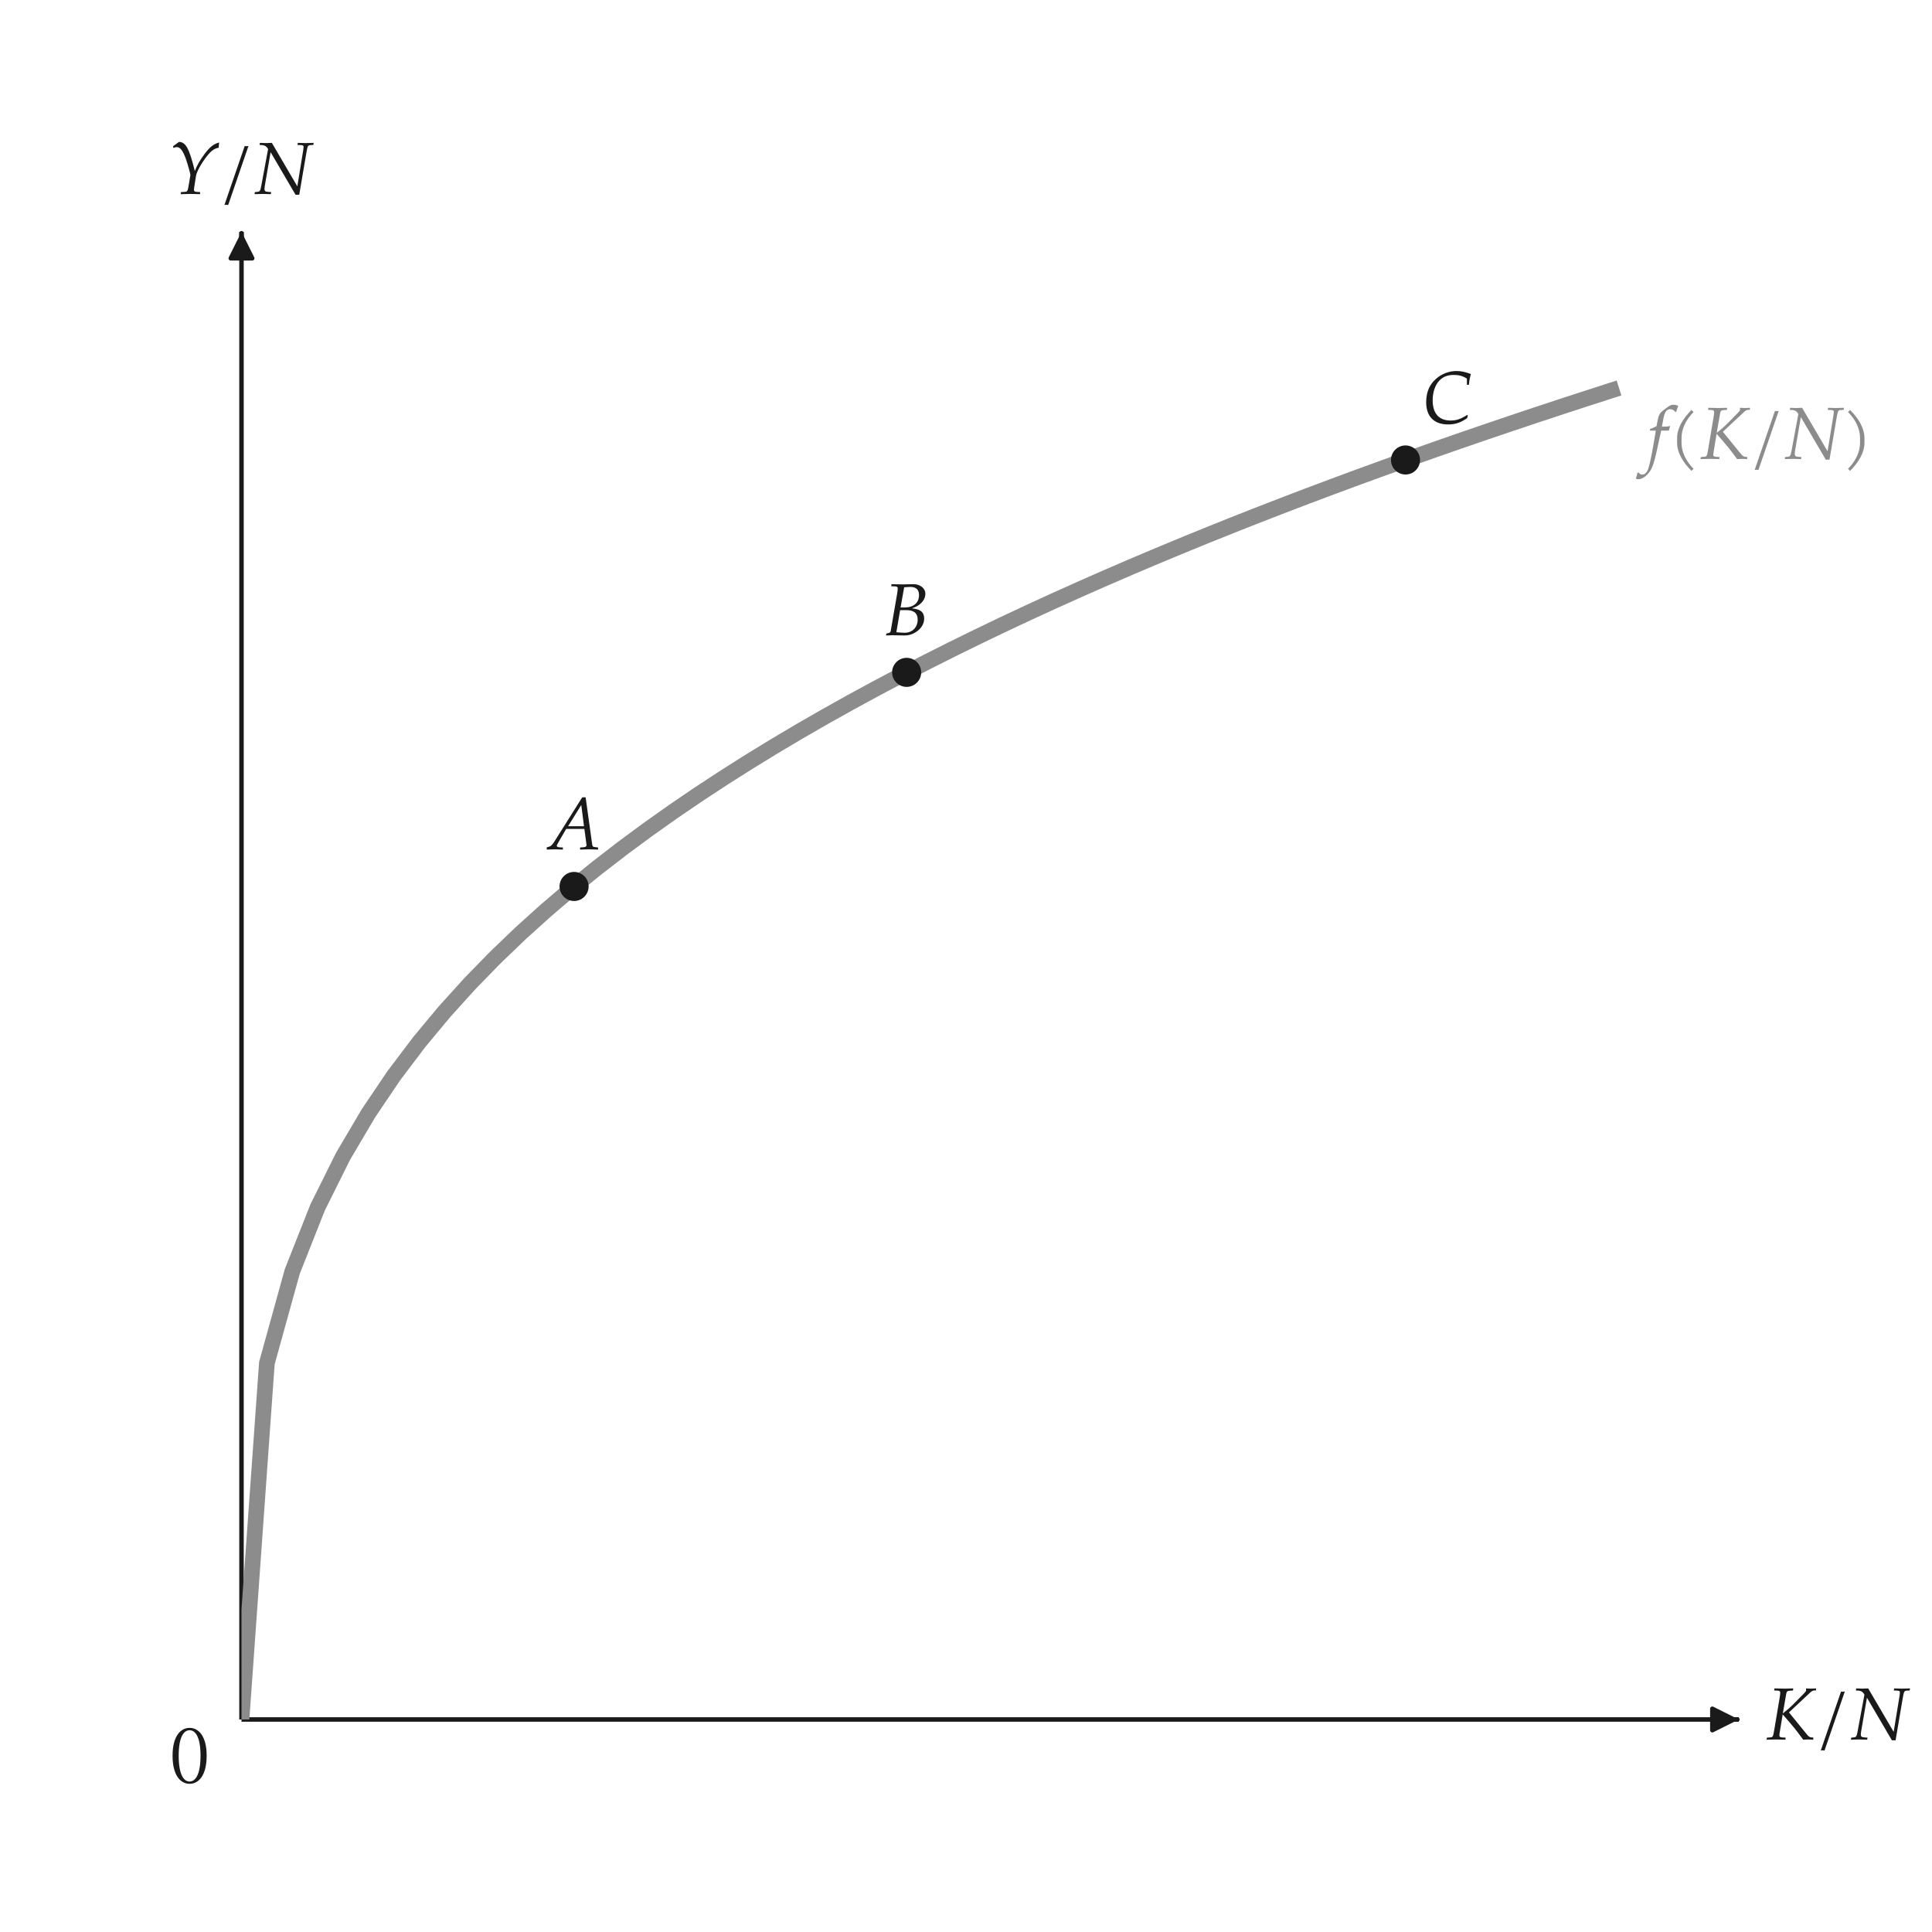
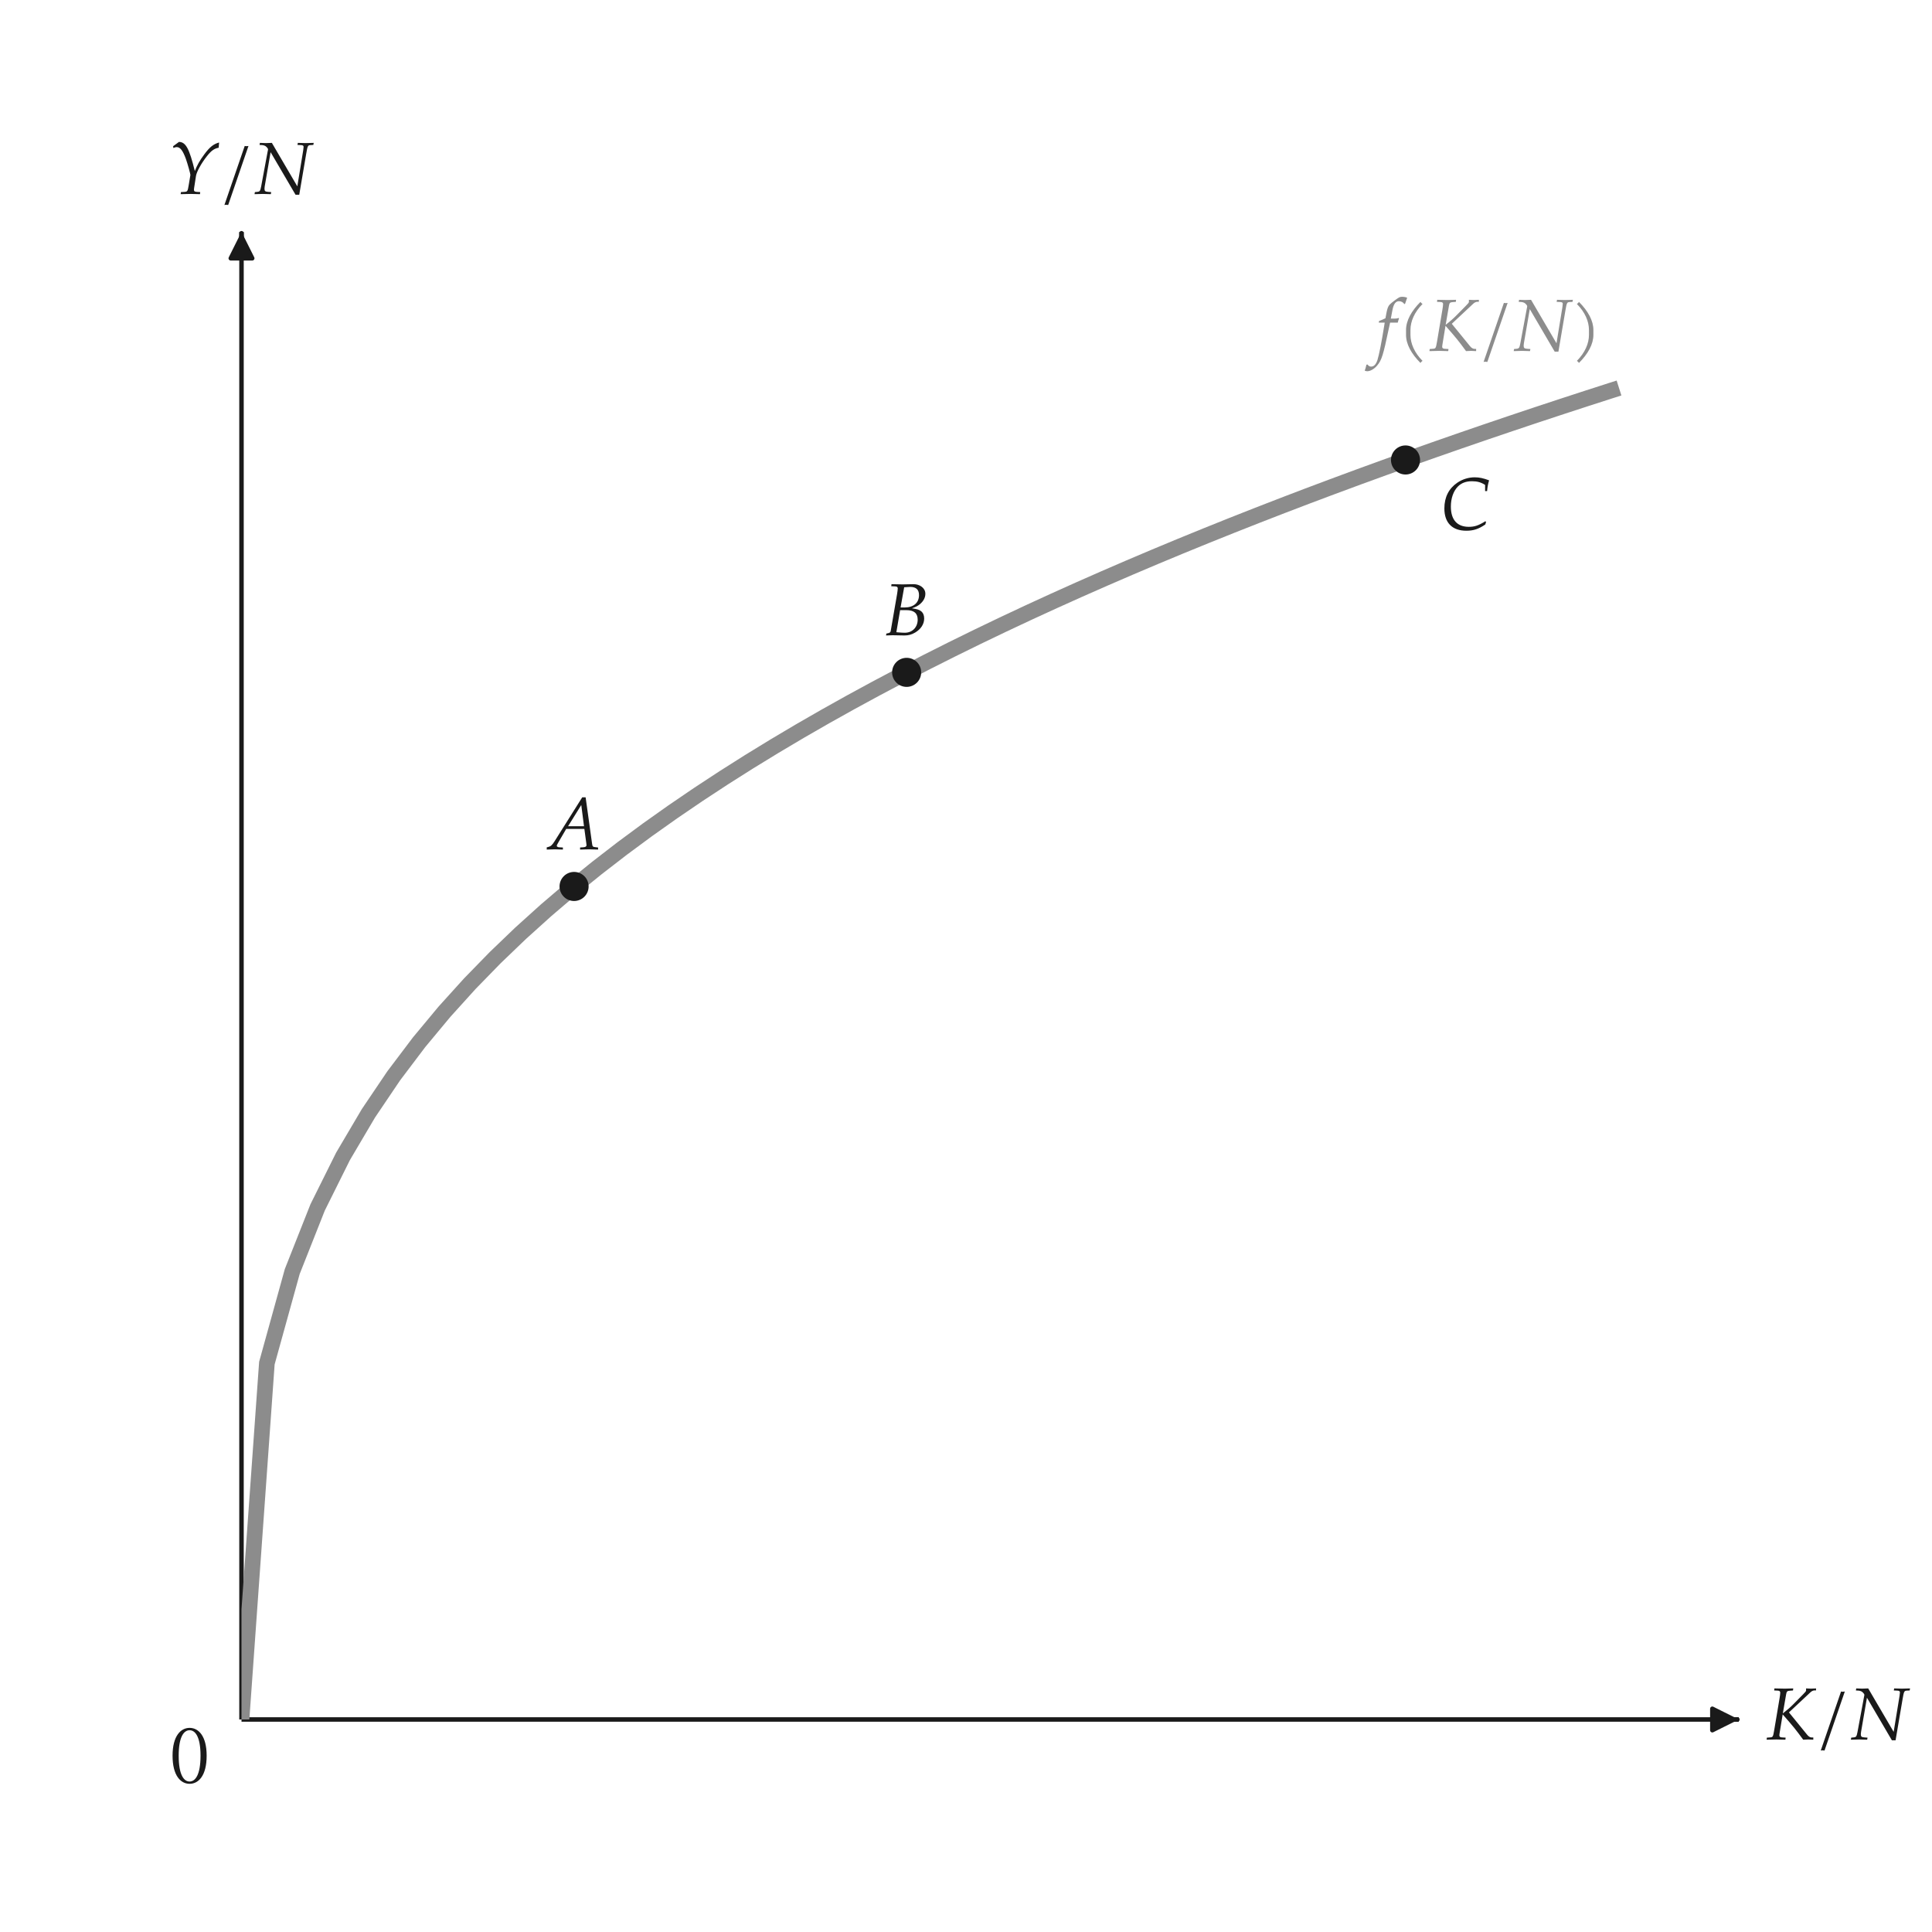
<svg xmlns="http://www.w3.org/2000/svg" xmlns:xlink="http://www.w3.org/1999/xlink" width="432pt" height="432pt" viewBox="0 0 432 432" version="1.1">
  <defs>
    <style type="text/css">*{stroke-linejoin: round; stroke-linecap: butt}</style>
  </defs>
  <g id="figure_1">
    <g id="patch_1">
      <path d="M 0 432  L 432 432  L 432 0  L 0 0  z " style="fill: #ffffff" />
    </g>
    <g id="axes_1">
      <g id="axes.x">
        <path d="M 54 384.48  L 388.8 384.48  " style="fill: none; stroke: #1a1a1a; stroke-linejoin: miter" />
      </g>
      <g id="patch_2">
        <path d="M 388.465 384.48  Q 388.633 384.48 387.682 384.48  " style="fill: none; stroke: #1a1a1a; stroke-linecap: round" />
        <path d="M 382.882 382.08  L 387.682 384.48  L 382.882 386.88  z " style="fill: #1a1a1a; stroke: #1a1a1a; stroke-linecap: round" />
      </g>
      <g id="axes.y">
        <path d="M 54 384.48  L 54 51.84  " style="fill: none; stroke: #1a1a1a; stroke-linejoin: miter" />
      </g>
      <g id="patch_3">
        <path d="M 54 52.173  Q 54 52.006 54 52.958  " style="fill: none; stroke: #1a1a1a; stroke-linecap: round" />
        <path d="M 51.6 57.758  L 54 52.958  L 56.4 57.758  z " style="fill: #1a1a1a; stroke: #1a1a1a; stroke-linecap: round" />
      </g>
      <g id="axes.y.label">
        <path d="M 48.992 31.864  C 47.788 32.178 46.897 32.855 45.676 34.521  C 44.653 35.891 44.026 37.029 43.564 38.25  C 42.326 33.201 41.534 31.749 40.016 31.733  L 38.713 32.69  L 38.762 33.086  C 39.142 32.937 39.323 32.888 39.505 32.888  C 40.28 32.888 40.874 33.647 41.551 35.495  C 41.947 36.6 42.574 38.861 42.574 39.124  L 42.211 41.303  C 41.963 42.804 41.914 42.853 41.254 42.903  L 40.462 42.953  L 40.396 43.414  L 42.689 43.365  L 44.719 43.414  L 44.768 42.953  L 43.96 42.903  C 43.514 42.87 43.366 42.755 43.366 42.425  C 43.366 42.325 43.382 42.16 43.399 42.078  L 43.828 39.306  C 43.976 38.398 45.049 36.452 46.27 34.917  C 47.227 33.696 47.92 33.201 48.893 33.036  z M 55.559 32.64  C 55.411 32.673 55.279 32.69 55.13 32.69  C 54.998 32.69 54.85 32.673 54.718 32.64  L 50.18 45.84  C 50.312 45.807 50.461 45.791 50.593 45.791  C 50.741 45.791 50.873 45.807 51.022 45.84  z M 70.145 31.947  C 69.535 31.98 68.941 31.997 68.33 31.997  C 67.753 31.997 67.175 31.98 66.598 31.947  L 66.515 32.409  L 67.291 32.442  C 67.72 32.459 67.885 32.574 67.885 32.838  C 67.885 32.953 67.835 33.383 67.802 33.597  L 66.482 41.666  L 60.79 31.947  C 60.344 31.98 59.899 31.997 59.453 31.997  C 59.008 31.997 58.562 31.98 58.117 31.947  L 58.034 32.409  L 58.612 32.442  C 58.892 32.459 59.255 32.574 59.437 32.722  C 59.684 32.92 59.932 33.234 59.932 33.366  C 59.932 33.481 59.882 33.762 59.849 33.861  L 58.397 41.682  C 58.199 42.705 58.1 42.853 57.506 42.903  L 56.995 42.953  L 56.912 43.414  L 58.744 43.365  C 59.354 43.365 59.965 43.382 60.559 43.414  L 60.641 42.953  L 59.948 42.903  C 59.288 42.853 59.14 42.721 59.14 42.177  C 59.14 42.045 59.156 41.864 59.189 41.682  L 60.509 34.026  L 66.086 43.547  L 66.911 43.547  L 68.462 34.422  C 68.776 32.557 68.842 32.475 69.452 32.442  L 70.063 32.409  z " style="fill: #1a1a1a" />
      </g>
      <g id="axes.x.label">
        <path d="M 406.07 377.979  L 406.07 377.534  C 405.69 377.567 405.327 377.583 404.947 377.583  C 404.568 377.583 404.205 377.567 403.842 377.534  L 403.842 378.012  C 403.842 378.144 403.677 378.358 403.215 378.82  L 401.103 380.966  C 400.377 381.708 399.7 382.302 398.644 383.127  L 399.387 378.837  C 399.502 378.21 399.618 378.094 400.228 378.045  L 400.921 377.995  L 400.971 377.534  L 399.09 377.583  L 396.764 377.534  L 396.714 377.995  L 397.49 378.029  C 397.885 378.045 398.067 378.177 398.067 378.474  C 398.067 378.705 398.017 379.183 397.918 379.728  L 396.714 386.889  C 396.45 388.407 396.417 388.44 395.757 388.49  L 395.08 388.539  L 395.014 389.001  L 397.192 388.952  L 399.222 389.001  L 399.272 388.539  L 398.463 388.49  C 398.017 388.457 397.869 388.341 397.869 388.011  C 397.869 387.912 397.885 387.731 397.902 387.664  L 398.611 383.341  C 401.087 386.163 401.466 386.642 403.199 389.001  C 403.578 388.968 403.957 388.952 404.337 388.952  C 404.716 388.952 405.096 388.968 405.459 389.001  L 405.459 388.506  L 405.129 388.506  C 404.75 388.506 404.42 388.308 404.073 387.879  L 400.014 382.896  L 404.832 378.392  C 405.096 378.144 405.442 377.979 405.723 377.979  z M 412.505 378.226  C 412.356 378.26 412.224 378.276 412.075 378.276  C 411.943 378.276 411.795 378.26 411.663 378.226  L 407.125 391.426  C 407.257 391.394 407.406 391.377 407.538 391.377  C 407.687 391.377 407.818 391.394 407.967 391.426  z M 427.091 377.534  C 426.48 377.567 425.886 377.583 425.276 377.583  C 424.698 377.583 424.12 377.567 423.543 377.534  L 423.461 377.995  L 424.236 378.029  C 424.665 378.045 424.83 378.161 424.83 378.425  C 424.83 378.54 424.781 378.969 424.748 379.183  L 423.428 387.252  L 417.735 377.534  C 417.289 377.567 416.844 377.583 416.399 377.583  C 415.953 377.583 415.507 377.567 415.062 377.534  L 414.979 377.995  L 415.557 378.029  C 415.837 378.045 416.2 378.161 416.382 378.309  C 416.63 378.507 416.877 378.82 416.877 378.952  C 416.877 379.068 416.827 379.349 416.795 379.447  L 415.342 387.269  C 415.144 388.291 415.046 388.44 414.452 388.49  L 413.94 388.539  L 413.858 389.001  L 415.689 388.952  C 416.3 388.952 416.91 388.968 417.504 389.001  L 417.587 388.539  L 416.894 388.49  C 416.233 388.44 416.085 388.308 416.085 387.764  C 416.085 387.632 416.101 387.45 416.135 387.269  L 417.454 379.613  L 423.031 389.133  L 423.856 389.133  L 425.408 380.009  C 425.721 378.144 425.787 378.062 426.397 378.029  L 427.008 377.995  z " style="fill: #1a1a1a" />
      </g>
      <g id="axes.origin.label">
        <path d="M 42.397 398.864  C 44.377 398.864 46.208 397.065 46.208 392.577  C 46.208 388.155 44.377 386.357 42.397 386.357  C 40.416 386.357 38.585 388.155 38.585 392.577  C 38.585 397.065 40.416 398.864 42.397 398.864  z M 42.397 398.352  C 41.159 398.352 39.955 396.966 39.955 392.577  C 39.955 388.254 41.159 386.885 42.397 386.885  C 43.617 386.885 44.839 388.254 44.839 392.577  C 44.839 396.966 43.617 398.352 42.397 398.352  z " style="fill: #1a1a1a" />
      </g>
      <g id="macro.growth.production">
-         <path d="M 54 384.48  L 59.675 304.794  L 65.349 284.314  L 71.024 269.973  L 76.698 258.57  L 82.373 248.948  L 88.047 240.543  L 93.722 233.032  L 99.397 226.209  L 105.071 219.936  L 110.746 214.115  L 116.42 208.671  L 122.095 203.55  L 127.769 198.707  L 133.444 194.108  L 139.119 189.724  L 144.793 185.531  L 150.468 181.511  L 156.142 177.646  L 161.817 173.923  L 167.492 170.329  L 173.166 166.853  L 178.841 163.486  L 184.515 160.22  L 190.19 157.048  L 195.864 153.964  L 201.539 150.961  L 207.214 148.034  L 212.888 145.18  L 218.563 142.392  L 224.237 139.669  L 229.912 137.005  L 235.586 134.399  L 241.261 131.847  L 246.936 129.346  L 252.61 126.893  L 258.285 124.487  L 263.959 122.126  L 269.634 119.807  L 275.308 117.528  L 280.983 115.289  L 286.658 113.086  L 292.332 110.919  L 298.007 108.787  L 303.681 106.687  L 309.356 104.62  L 315.031 102.583  L 320.705 100.575  L 326.38 98.595  L 332.054 96.644  L 337.729 94.718  L 343.403 92.818  L 349.078 90.943  L 354.753 89.092  L 360.427 87.265  L 362.016 86.759  " clip-path="url(#p160b78a981)" style="fill: none; stroke: #8c8c8c; stroke-width: 3.5; stroke-linejoin: miter" />
+         <path d="M 54 384.48  L 59.675 304.794  L 65.349 284.314  L 71.024 269.973  L 76.698 258.57  L 82.373 248.948  L 88.047 240.543  L 93.722 233.032  L 99.397 226.209  L 105.071 219.936  L 110.746 214.115  L 116.42 208.671  L 122.095 203.55  L 127.769 198.707  L 133.444 194.108  L 139.119 189.724  L 144.793 185.531  L 150.468 181.511  L 156.142 177.646  L 161.817 173.923  L 167.492 170.329  L 173.166 166.853  L 178.841 163.486  L 184.515 160.22  L 190.19 157.048  L 195.864 153.964  L 201.539 150.961  L 207.214 148.034  L 212.888 145.18  L 218.563 142.392  L 224.237 139.669  L 229.912 137.005  L 235.586 134.399  L 241.261 131.847  L 246.936 129.346  L 252.61 126.893  L 258.285 124.487  L 263.959 122.126  L 269.634 119.807  L 275.308 117.528  L 280.983 115.289  L 286.658 113.086  L 292.332 110.919  L 298.007 108.787  L 303.681 106.687  L 309.356 104.62  L 315.031 102.583  L 320.705 100.575  L 326.38 98.595  L 332.054 96.644  L 337.729 94.718  L 343.403 92.818  L 349.078 90.943  L 354.753 89.092  L 360.427 87.265  L 362.016 86.759  " clip-path="url(#p987f0cb91d)" style="fill: none; stroke: #8c8c8c; stroke-width: 3.5; stroke-linejoin: miter" />
      </g>
      <g id="macro.growth.point.0">
        <defs>
-           <path id="mec71d26bc4" d="M 0 3.25  C 0.862 3.25 1.689 2.908 2.298 2.298  C 2.908 1.689 3.25 0.862 3.25 0  C 3.25 -0.862 2.908 -1.689 2.298 -2.298  C 1.689 -2.908 0.862 -3.25 0 -3.25  C -0.862 -3.25 -1.689 -2.908 -2.298 -2.298  C -2.908 -1.689 -3.25 -0.862 -3.25 0  C -3.25 0.862 -2.908 1.689 -2.298 2.298  C -1.689 2.908 -0.862 3.25 0 3.25  z " />
+           <path id="m16198517d0" d="M 0 3.25  C 0.862 3.25 1.689 2.908 2.298 2.298  C 2.908 1.689 3.25 0.862 3.25 0  C 3.25 -0.862 2.908 -1.689 2.298 -2.298  C 1.689 -2.908 0.862 -3.25 0 -3.25  C -0.862 -3.25 -1.689 -2.908 -2.298 -2.298  C -2.908 -1.689 -3.25 -0.862 -3.25 0  C -3.25 0.862 -2.908 1.689 -2.298 2.298  C -1.689 2.908 -0.862 3.25 0 3.25  z " />
        </defs>
        <g>
-           <use xlink:href="#mec71d26bc4" x="128.365" y="198.214" style="fill: #1a1a1a" />
+           <use xlink:href="#m16198517d0" x="128.365" y="198.214" style="fill: #1a1a1a" />
        </g>
      </g>
      <g id="macro.growth.point.1">
        <g>
-           <use xlink:href="#mec71d26bc4" x="202.729" y="150.341" style="fill: #1a1a1a" />
+           <use xlink:href="#m16198517d0" x="202.729" y="150.341" style="fill: #1a1a1a" />
        </g>
      </g>
      <g id="macro.growth.point.2">
        <g>
-           <use xlink:href="#mec71d26bc4" x="314.277" y="102.851" style="fill: #1a1a1a" />
+           <use xlink:href="#m16198517d0" x="314.277" y="102.851" style="fill: #1a1a1a" />
        </g>
      </g>
      <g id="macro.growth.production.label">
-         <path d="M 375.253 90.724  C 374.973 90.592 374.495 90.509 374.099 90.509  C 373.917 90.509 373.653 90.559 373.521 90.625  C 373.125 90.806 371.772 91.813 371.392 92.209  C 371.029 92.572 370.832 93.067 370.65 94.007  L 370.402 95.311  C 369.726 95.641 369.396 95.773 368.983 95.921  L 368.901 96.284  L 370.238 96.284  L 370.089 97.208  C 369.577 100.426 368.983 103.495 368.62 104.633  C 368.307 105.607 367.829 106.118 367.235 106.118  C 366.855 106.118 366.657 106.003 366.377 105.64  L 366.146 105.706  C 366.079 106.085 365.849 106.877 365.766 107.026  C 365.914 107.108 366.162 107.158 366.344 107.158  C 367.02 107.158 367.911 106.646 368.555 105.871  C 369.561 104.683 369.908 103.544 371.128 97.736  C 371.211 97.324 371.343 96.829 371.442 96.284  L 373.158 96.284  C 373.224 95.971 373.339 95.591 373.438 95.36  L 373.373 95.245  L 373.257 95.278  C 372.861 95.393 372.68 95.393 371.871 95.393  L 371.607 95.393  L 371.954 93.545  C 372.217 92.126 372.68 91.499 373.438 91.499  C 373.933 91.499 374.379 91.747 374.627 92.143  L 374.791 92.077  L 375.171 90.971  z M 378.702 92.11  C 378.603 92.06 378.521 91.994 378.438 91.912  C 378.356 91.829 378.289 91.747 378.24 91.648  C 376.211 93.677 375.006 95.839 375.006 97.934  L 375.006 99.023  C 375.006 101.119 376.211 103.28 378.24 105.31  C 378.289 105.211 378.356 105.128 378.438 105.046  C 378.521 104.963 378.603 104.897 378.702 104.848  C 376.87 103 375.996 100.937 375.996 99.023  L 375.996 97.934  C 375.996 96.02 376.87 93.958 378.702 92.11  z M 391.291 91.631  L 391.291 91.186  C 390.912 91.219 390.549 91.235 390.17 91.235  C 389.79 91.235 389.427 91.219 389.064 91.186  L 389.064 91.664  C 389.064 91.796 388.899 92.011 388.437 92.473  L 386.325 94.618  C 385.599 95.36 384.923 95.954 383.866 96.779  L 384.609 92.489  C 384.724 91.862 384.84 91.747 385.45 91.697  L 386.144 91.648  L 386.193 91.186  L 384.312 91.235  L 381.986 91.186  L 381.936 91.648  L 382.712 91.681  C 383.108 91.697 383.289 91.829 383.289 92.126  C 383.289 92.357 383.24 92.836 383.14 93.38  L 381.936 100.541  C 381.672 102.059 381.639 102.092 380.979 102.142  L 380.303 102.191  L 380.236 102.653  L 382.414 102.604  L 384.444 102.653  L 384.493 102.191  L 383.685 102.142  C 383.24 102.109 383.091 101.993 383.091 101.663  C 383.091 101.564 383.108 101.383 383.124 101.317  L 383.834 96.994  C 386.308 99.815 386.688 100.294 388.421 102.653  C 388.8 102.62 389.18 102.604 389.559 102.604  C 389.938 102.604 390.318 102.62 390.681 102.653  L 390.681 102.158  L 390.351 102.158  C 389.971 102.158 389.642 101.96 389.295 101.531  L 385.236 96.548  L 390.054 92.044  C 390.318 91.796 390.664 91.631 390.945 91.631  z M 397.726 91.879  C 397.578 91.912 397.446 91.928 397.298 91.928  C 397.166 91.928 397.017 91.912 396.885 91.879  L 392.348 105.079  C 392.479 105.046 392.628 105.029 392.76 105.029  C 392.909 105.029 393.041 105.046 393.189 105.079  z M 412.312 91.186  C 411.702 91.219 411.108 91.235 410.498 91.235  C 409.92 91.235 409.342 91.219 408.765 91.186  L 408.683 91.648  L 409.458 91.681  C 409.887 91.697 410.052 91.813 410.052 92.077  C 410.052 92.192 410.002 92.621 409.969 92.836  L 408.649 100.904  L 402.957 91.186  C 402.512 91.219 402.066 91.235 401.62 91.235  C 401.175 91.235 400.729 91.219 400.284 91.186  L 400.202 91.648  L 400.779 91.681  C 401.06 91.697 401.423 91.813 401.604 91.961  C 401.851 92.159 402.099 92.473 402.099 92.605  C 402.099 92.72 402.05 93.001 402.017 93.1  L 400.565 100.921  C 400.366 101.944 400.267 102.092 399.673 102.142  L 399.162 102.191  L 399.079 102.653  L 400.911 102.604  C 401.522 102.604 402.132 102.62 402.726 102.653  L 402.808 102.191  L 402.115 102.142  C 401.455 102.092 401.307 101.96 401.307 101.416  C 401.307 101.284 401.324 101.102 401.356 100.921  L 402.676 93.265  L 408.253 102.785  L 409.079 102.785  L 410.63 93.661  C 410.943 91.796 411.009 91.714 411.62 91.681  L 412.23 91.648  z M 416.899 99.023  L 416.899 97.934  C 416.899 95.839 415.695 93.677 413.666 91.648  C 413.616 91.747 413.55 91.829 413.467 91.912  C 413.385 91.994 413.303 92.06 413.204 92.11  C 415.035 93.958 415.909 96.02 415.909 97.934  L 415.909 99.023  C 415.909 100.937 415.035 103 413.204 104.848  C 413.303 104.897 413.385 104.963 413.467 105.046  C 413.55 105.128 413.616 105.211 413.666 105.31  C 415.695 103.28 416.899 101.119 416.899 99.023  z " style="fill: #8c8c8c" />
+         <path d="M 314.64 66.575  C 314.36 66.443 313.881 66.361 313.485 66.361  C 313.303 66.361 313.039 66.41 312.908 66.476  C 312.512 66.658 311.159 67.664 310.779 68.06  C 310.416 68.423 310.218 68.918 310.036 69.859  L 309.789 71.162  C 309.113 71.492 308.783 71.624 308.37 71.773  L 308.288 72.136  L 309.624 72.136  L 309.476 73.06  C 308.964 76.277 308.37 79.346 308.007 80.485  C 307.693 81.458 307.215 81.97 306.621 81.97  C 306.241 81.97 306.043 81.854 305.763 81.491  L 305.532 81.557  C 305.466 81.937 305.235 82.729 305.152 82.877  C 305.301 82.96 305.548 83.009 305.73 83.009  C 306.406 83.009 307.298 82.498 307.941 81.722  C 308.947 80.534 309.294 79.396 310.515 73.588  C 310.598 73.175 310.729 72.68 310.829 72.136  L 312.545 72.136  C 312.611 71.822 312.726 71.443 312.825 71.212  L 312.759 71.096  L 312.644 71.129  C 312.248 71.245 312.066 71.245 311.257 71.245  L 310.993 71.245  L 311.34 69.397  C 311.604 67.978 312.066 67.351 312.825 67.351  C 313.32 67.351 313.765 67.598 314.013 67.994  L 314.178 67.928  L 314.558 66.823  z M 318.089 67.961  C 317.99 67.912 317.907 67.846 317.825 67.763  C 317.742 67.681 317.676 67.598 317.627 67.499  C 315.597 69.529 314.392 71.69 314.392 73.786  L 314.392 74.875  C 314.392 76.97 315.597 79.132 317.627 81.161  C 317.676 81.062 317.742 80.98 317.825 80.897  C 317.907 80.815 317.99 80.749 318.089 80.699  C 316.257 78.851 315.382 76.789 315.382 74.875  L 315.382 73.786  C 315.382 71.872 316.257 69.809 318.089 67.961  z M 330.678 67.483  L 330.678 67.037  C 330.298 67.07 329.935 67.087 329.556 67.087  C 329.176 67.087 328.813 67.07 328.45 67.037  L 328.45 67.516  C 328.45 67.648 328.286 67.862 327.824 68.324  L 325.712 70.469  C 324.986 71.212 324.309 71.806 323.253 72.631  L 323.995 68.341  C 324.111 67.714 324.226 67.598 324.837 67.549  L 325.53 67.499  L 325.579 67.037  L 323.699 67.087  L 321.372 67.037  L 321.322 67.499  L 322.098 67.532  C 322.494 67.549 322.675 67.681 322.675 67.978  C 322.675 68.209 322.626 68.687 322.527 69.232  L 321.322 76.393  C 321.058 77.911 321.026 77.944 320.365 77.993  L 319.689 78.043  L 319.623 78.505  L 321.801 78.455  L 323.83 78.505  L 323.88 78.043  L 323.072 77.993  C 322.626 77.96 322.478 77.845 322.478 77.515  C 322.478 77.416 322.494 77.234 322.51 77.168  L 323.22 72.845  C 325.695 75.667 326.075 76.145 327.807 78.505  C 328.187 78.472 328.566 78.455 328.945 78.455  C 329.325 78.455 329.704 78.472 330.067 78.505  L 330.067 78.01  L 329.738 78.01  C 329.358 78.01 329.028 77.812 328.682 77.383  L 324.623 72.4  L 329.44 67.895  C 329.704 67.648 330.051 67.483 330.332 67.483  z M 337.113 67.73  C 336.964 67.763 336.832 67.78 336.684 67.78  C 336.552 67.78 336.404 67.763 336.272 67.73  L 331.734 80.93  C 331.866 80.897 332.014 80.881 332.147 80.881  C 332.295 80.881 332.427 80.897 332.575 80.93  z M 351.699 67.037  C 351.089 67.07 350.495 67.087 349.884 67.087  C 349.307 67.087 348.729 67.07 348.151 67.037  L 348.069 67.499  L 348.844 67.532  C 349.274 67.549 349.438 67.664 349.438 67.928  C 349.438 68.044 349.389 68.473 349.356 68.687  L 348.036 76.756  L 342.344 67.037  C 341.898 67.07 341.452 67.087 341.007 67.087  C 340.562 67.087 340.116 67.07 339.671 67.037  L 339.588 67.499  L 340.166 67.532  C 340.446 67.549 340.809 67.664 340.99 67.813  C 341.238 68.011 341.486 68.324 341.486 68.456  C 341.486 68.572 341.436 68.852 341.403 68.951  L 339.951 76.772  C 339.753 77.795 339.654 77.944 339.06 77.993  L 338.548 78.043  L 338.466 78.505  L 340.298 78.455  C 340.908 78.455 341.519 78.472 342.113 78.505  L 342.195 78.043  L 341.502 77.993  C 340.842 77.944 340.693 77.812 340.693 77.267  C 340.693 77.135 340.71 76.954 340.743 76.772  L 342.063 69.116  L 347.64 78.637  L 348.465 78.637  L 350.016 69.512  C 350.329 67.648 350.396 67.565 351.006 67.532  L 351.616 67.499  z M 356.286 74.875  L 356.286 73.786  C 356.286 71.69 355.082 69.529 353.052 67.499  C 353.002 67.598 352.937 67.681 352.854 67.763  C 352.772 67.846 352.689 67.912 352.59 67.961  C 354.421 69.809 355.296 71.872 355.296 73.786  L 355.296 74.875  C 355.296 76.789 354.421 78.851 352.59 80.699  C 352.689 80.749 352.772 80.815 352.854 80.897  C 352.937 80.98 353.002 81.062 353.052 81.161  C 355.082 79.132 356.286 76.97 356.286 74.875  z " style="fill: #8c8c8c" />
      </g>
      <g id="macro.growth.point.0.label">
        <path d="M 133.735 189.964  L 133.735 189.502  L 133.306 189.452  C 132.531 189.37 132.481 189.337 132.382 188.594  L 130.947 178.282  L 130.188 178.282  L 124.033 188.066  C 123.456 188.99 123.142 189.254 122.581 189.386  L 122.251 189.469  L 122.251 189.964  L 124.099 189.914  C 124.693 189.914 125.287 189.931 125.865 189.964  L 125.865 189.502  L 125.007 189.452  C 124.726 189.436 124.495 189.287 124.495 189.139  C 124.495 189.007 124.594 188.792 124.924 188.231  L 126.607 185.344  L 130.666 185.344  L 131.112 188.644  C 131.128 188.792 131.145 188.924 131.145 189.007  C 131.145 189.271 130.897 189.419 130.435 189.452  L 129.709 189.502  L 129.709 189.964  L 131.722 189.914  z M 130.584 184.75  L 127.02 184.75  L 129.973 179.998  z " style="fill: #1a1a1a" />
      </g>
      <g id="macro.growth.point.1.label">
        <path d="M 206.912 132.768  C 206.912 131.415 205.576 130.623 204.305 130.623  C 203.48 130.623 202.655 130.673 201.83 130.673  L 199.339 130.623  L 199.289 131.085  L 200.164 131.118  C 200.56 131.135 200.741 131.267 200.741 131.564  C 200.741 131.795 200.675 132.323 200.593 132.818  L 199.157 141.134  C 199.108 141.431 198.893 141.546 198.2 141.662  L 198.118 142.091  C 198.613 142.058 199.124 142.041 199.619 142.041  C 200.51 142.041 201.385 142.091 202.276 142.091  C 203.068 142.091 203.843 141.909 204.619 141.447  C 205.922 140.672 206.648 139.55 206.648 138.296  C 206.648 137.586 206.417 137.042 205.972 136.679  C 205.543 136.332 205.048 136.184 203.909 136.019  C 204.85 135.689 205.246 135.474 205.774 135.029  C 206.516 134.369 206.912 133.61 206.912 132.768  z M 205.196 138.56  C 205.196 140.259 203.992 141.48 202.342 141.48  C 202.012 141.48 201.533 141.464 200.989 141.414  C 200.89 141.398 200.692 141.381 200.428 141.365  L 201.269 136.431  L 202.672 136.431  C 204.371 136.431 205.196 137.124 205.196 138.56  z M 205.493 133.065  C 205.493 134.798 204.272 135.837 202.226 135.837  L 201.368 135.837  L 202.177 131.316  C 202.622 131.316 203.051 131.234 203.497 131.234  C 204.833 131.234 205.493 131.828 205.493 133.065  z " style="fill: #1a1a1a" />
      </g>
      <g id="macro.growth.point.2.label">
-         <path d="M 328.895 83.636  C 327.624 83.158 326.7 82.96 325.677 82.96  C 324.324 82.96 322.971 83.372 321.816 84.148  C 319.886 85.451 318.896 87.398 318.896 89.923  C 318.896 93.124 320.645 94.906 323.813 94.906  C 325.397 94.906 326.552 94.526 328.053 93.503  L 328.218 92.909  L 328.053 92.794  C 326.502 93.751 325.644 94.031 324.357 94.031  C 321.75 94.031 320.348 92.447 320.348 89.51  C 320.348 87.662 320.909 86.045 321.915 85.022  C 322.691 84.23 323.747 83.834 325.05 83.834  C 326.238 83.834 327.08 84.065 328.004 84.659  L 328.004 86.045  L 328.449 86.045  C 328.532 85.105 328.664 84.395 328.895 83.636  z " style="fill: #1a1a1a" />
+         <path d="M 332.964 107.405  C 331.693 106.926 330.769 106.728 329.746 106.728  C 328.393 106.728 327.04 107.141 325.885 107.916  C 323.955 109.22 322.965 111.167 322.965 113.691  C 322.965 116.892 324.714 118.674 327.882 118.674  C 329.466 118.674 330.621 118.295 332.122 117.272  L 332.287 116.678  L 332.122 116.562  C 330.571 117.519 329.713 117.8 328.426 117.8  C 325.819 117.8 324.417 116.216 324.417 113.279  C 324.417 111.431 324.978 109.814 325.984 108.791  C 326.76 107.999 327.816 107.603 329.119 107.603  C 330.307 107.603 331.149 107.834 332.073 108.428  L 332.073 109.814  L 332.518 109.814  C 332.601 108.873 332.733 108.164 332.964 107.405  z " style="fill: #1a1a1a" />
      </g>
    </g>
  </g>
  <defs>
-     <clipPath id="p160b78a981">
+     <clipPath id="p987f0cb91d">
      <rect x="54" y="51.84" width="334.8" height="332.64" />
    </clipPath>
  </defs>
</svg>
